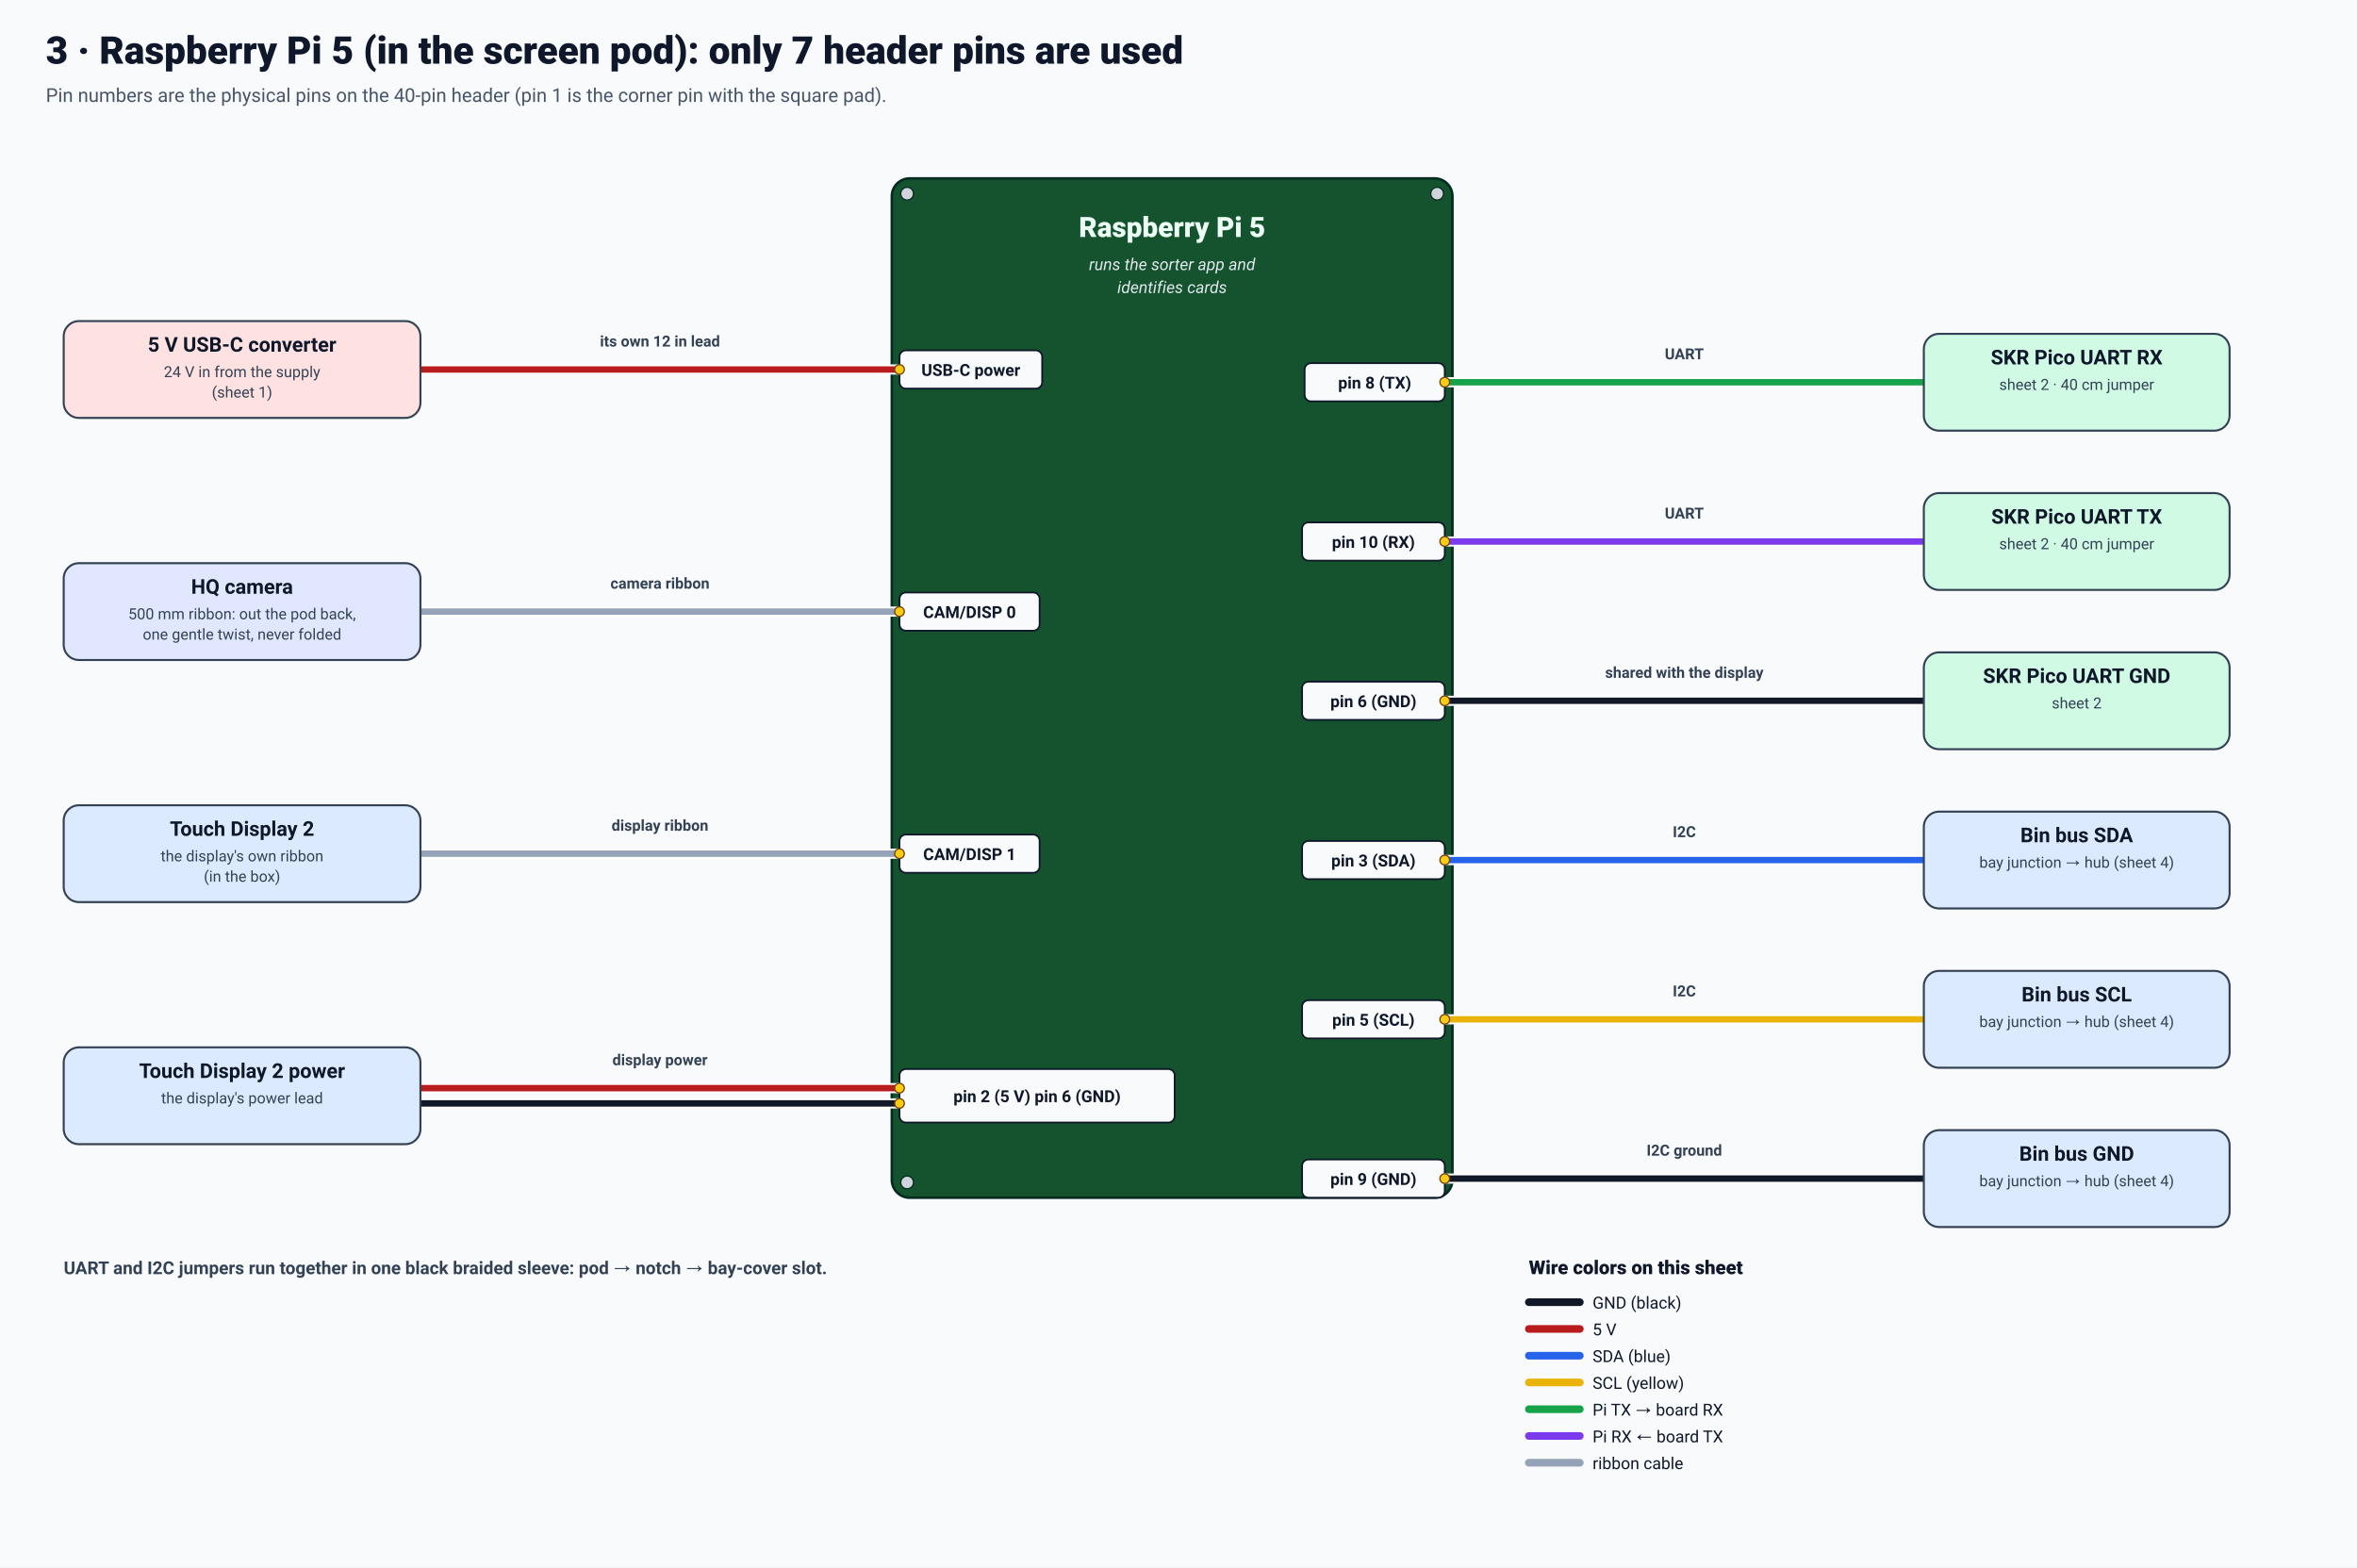
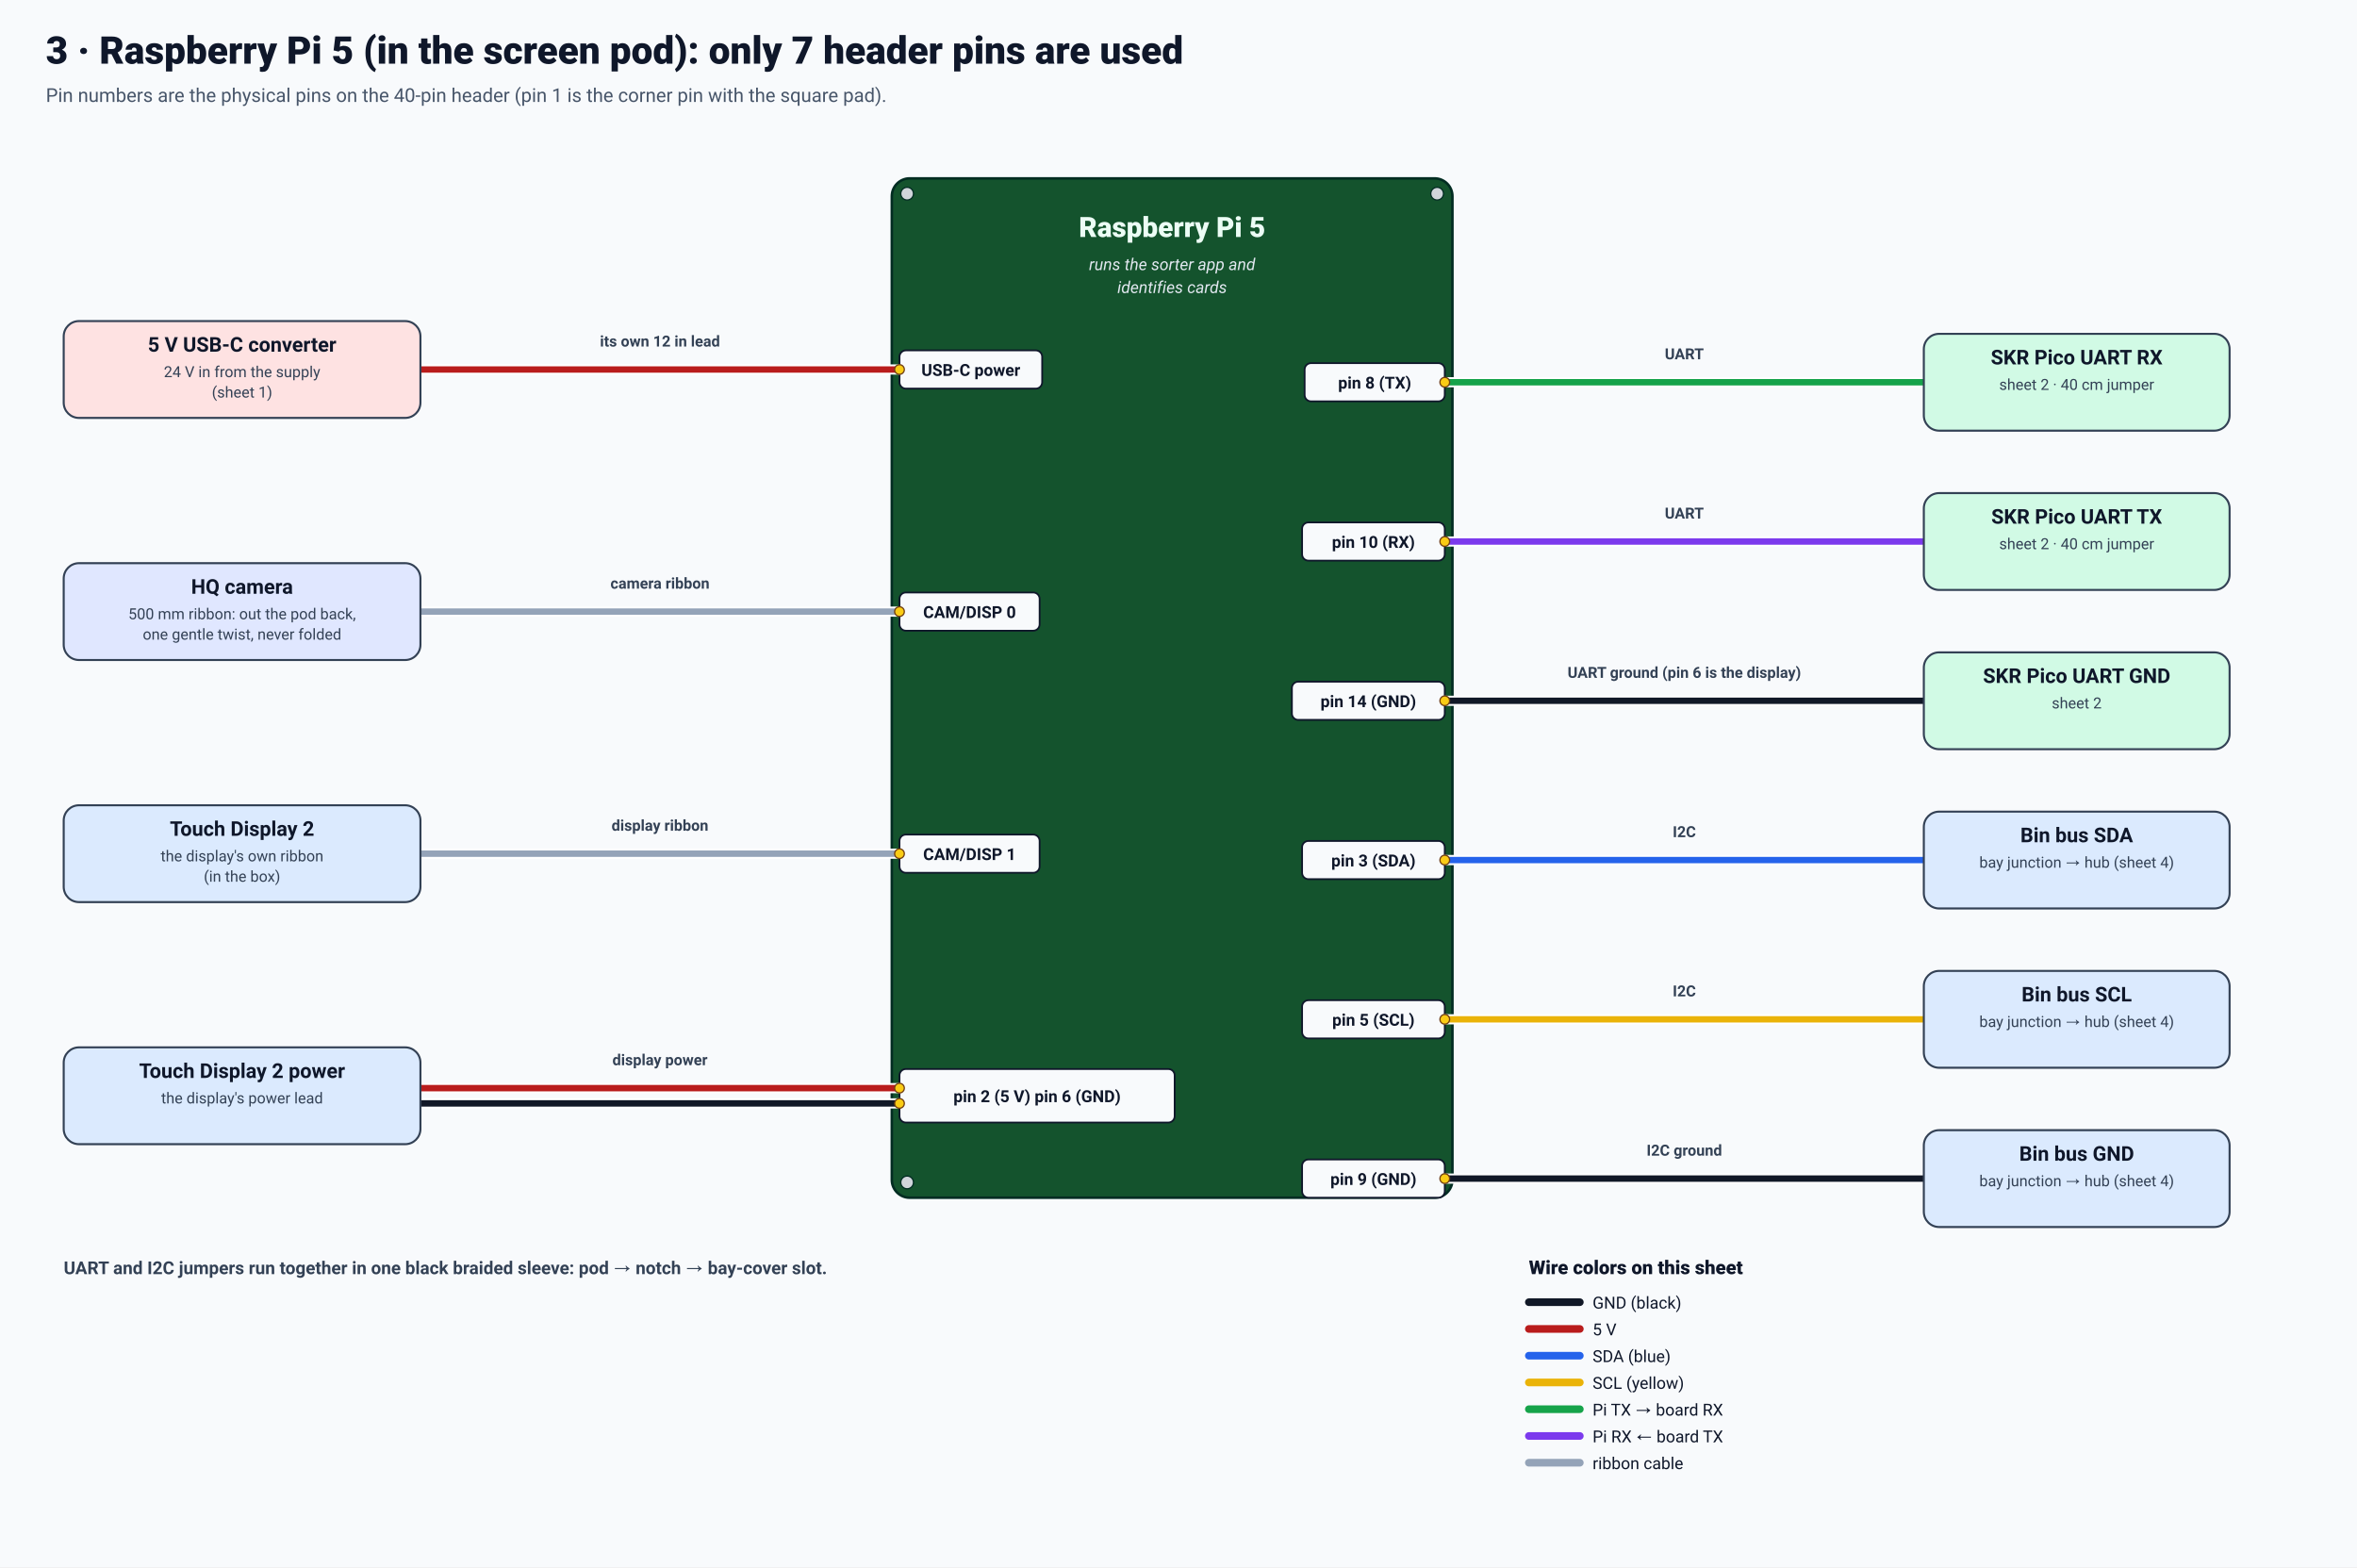
<svg xmlns="http://www.w3.org/2000/svg" width="1850" height="1230" viewBox="0 0 1850 1230" font-family="Segoe UI, Roboto, Helvetica, Arial, sans-serif">
  <rect width="1850" height="1230" fill="#f8fafc" />
  <text x="36.0" y="50.0" font-size="30" font-weight="800" fill="#0f172a" text-anchor="start">3 · Raspberry Pi 5 (in the screen pod): only 7 header pins are used</text>
  <text x="36.0" y="80.0" font-size="15" font-weight="400" fill="#475569" text-anchor="start">Pin numbers are the physical pins on the 40-pin header (pin 1 is the corner pin with the square pad).</text>
  <rect x="700" y="140" width="440" height="800" rx="14" fill="#14532d" stroke="#022c22" stroke-width="2" />
  <circle cx="712" cy="152" r="5" fill="#d1d5db" stroke="#022c22" />
  <circle cx="1128" cy="152" r="5" fill="#d1d5db" stroke="#022c22" />
  <circle cx="712" cy="928" r="5" fill="#d1d5db" stroke="#022c22" />
  <circle cx="1128" cy="928" r="5" fill="#d1d5db" stroke="#022c22" />
  <text x="920.0" y="186.0" font-size="22" font-weight="800" fill="#ecfdf5" text-anchor="middle">Raspberry Pi 5</text>
  <text x="920.0" y="212.0" font-size="13" font-weight="400" fill="#e2e8f0" text-anchor="middle" font-style="italic">runs the sorter app and</text>
  <text x="920.0" y="230.0" font-size="13" font-weight="400" fill="#e2e8f0" text-anchor="middle" font-style="italic">identifies cards</text>
  <rect x="706" y="275.0" width="112.0" height="30" rx="5" fill="#f8fafc" stroke="#0f172a" stroke-width="1.4" />
  <text x="762.0" y="295.0" font-size="13" font-weight="700" fill="#0f172a" text-anchor="middle">USB-C power</text>
  <path d="M706,290.0 L330,290.0" stroke="#fff" stroke-width="8" stroke-linecap="round" />
  <path d="M706,290.0 L330,290.0" stroke="#b91c1c" stroke-width="5" stroke-linecap="round" />
  <circle cx="706" cy="290.0" r="3.8" fill="#facc15" stroke="#713f12" />
  <text x="518.0" y="272.0" font-size="12" font-weight="600" fill="#334155" text-anchor="middle">its own 12 in lead</text>
  <rect x="50" y="252" width="280" height="76" rx="12" fill="#fee2e2" stroke="#334155" stroke-width="1.6" />
  <text x="190.0" y="276.0" font-size="16" font-weight="700" fill="#0f172a" text-anchor="middle">5 V USB-C converter</text>
  <text x="190.0" y="296.0" font-size="12" font-weight="400" fill="#334155" text-anchor="middle">24 V in from the supply</text>
  <text x="190.0" y="312.0" font-size="12" font-weight="400" fill="#334155" text-anchor="middle">(sheet 1)</text>
  <rect x="706" y="465.0" width="110" height="30" rx="5" fill="#f8fafc" stroke="#0f172a" stroke-width="1.4" />
  <text x="761.0" y="485.0" font-size="13" font-weight="700" fill="#0f172a" text-anchor="middle">CAM/DISP 0</text>
  <path d="M706,480.0 L330,480.0" stroke="#fff" stroke-width="8" stroke-linecap="round" />
  <path d="M706,480.0 L330,480.0" stroke="#94a3b8" stroke-width="5" stroke-linecap="round" />
  <circle cx="706" cy="480.0" r="3.8" fill="#facc15" stroke="#713f12" />
  <text x="518.0" y="462.0" font-size="12" font-weight="600" fill="#334155" text-anchor="middle">camera ribbon</text>
  <rect x="50" y="442" width="280" height="76" rx="12" fill="#e0e7ff" stroke="#334155" stroke-width="1.6" />
  <text x="190.0" y="466.0" font-size="16" font-weight="700" fill="#0f172a" text-anchor="middle">HQ camera</text>
  <text x="190.0" y="486.0" font-size="12" font-weight="400" fill="#334155" text-anchor="middle">500 mm ribbon: out the pod back,</text>
  <text x="190.0" y="502.0" font-size="12" font-weight="400" fill="#334155" text-anchor="middle">one gentle twist, never folded</text>
  <rect x="706" y="655.0" width="110" height="30" rx="5" fill="#f8fafc" stroke="#0f172a" stroke-width="1.4" />
  <text x="761.0" y="675.0" font-size="13" font-weight="700" fill="#0f172a" text-anchor="middle">CAM/DISP 1</text>
  <path d="M706,670.0 L330,670.0" stroke="#fff" stroke-width="8" stroke-linecap="round" />
  <path d="M706,670.0 L330,670.0" stroke="#94a3b8" stroke-width="5" stroke-linecap="round" />
  <circle cx="706" cy="670.0" r="3.8" fill="#facc15" stroke="#713f12" />
  <text x="518.0" y="652.0" font-size="12" font-weight="600" fill="#334155" text-anchor="middle">display ribbon</text>
  <rect x="50" y="632" width="280" height="76" rx="12" fill="#dbeafe" stroke="#334155" stroke-width="1.6" />
  <text x="190.0" y="656.0" font-size="16" font-weight="700" fill="#0f172a" text-anchor="middle">Touch Display 2</text>
  <text x="190.0" y="676.0" font-size="12" font-weight="400" fill="#334155" text-anchor="middle">the display's own ribbon</text>
  <text x="190.0" y="692.0" font-size="12" font-weight="400" fill="#334155" text-anchor="middle">(in the box)</text>
  <rect x="706" y="839.0" width="216.0" height="42" rx="5" fill="#f8fafc" stroke="#0f172a" stroke-width="1.4" />
  <text x="814.0" y="865.0" font-size="13" font-weight="700" fill="#0f172a" text-anchor="middle">pin 2 (5 V)  pin 6 (GND)</text>
  <path d="M706,854.0 L330,854.0" stroke="#fff" stroke-width="8" stroke-linecap="round" />
  <path d="M706,854.0 L330,854.0" stroke="#b91c1c" stroke-width="5" stroke-linecap="round" />
  <circle cx="706" cy="854.0" r="3.8" fill="#facc15" stroke="#713f12" />
  <path d="M706,866.0 L330,866.0" stroke="#fff" stroke-width="8" stroke-linecap="round" />
  <path d="M706,866.0 L330,866.0" stroke="#111827" stroke-width="5" stroke-linecap="round" />
  <circle cx="706" cy="866.0" r="3.8" fill="#facc15" stroke="#713f12" />
  <text x="518.0" y="836.0" font-size="12" font-weight="600" fill="#334155" text-anchor="middle">display power</text>
  <rect x="50" y="822" width="280" height="76" rx="12" fill="#dbeafe" stroke="#334155" stroke-width="1.6" />
  <text x="190.0" y="846.0" font-size="16" font-weight="700" fill="#0f172a" text-anchor="middle">Touch Display 2 power</text>
  <text x="190.0" y="866.0" font-size="12" font-weight="400" fill="#334155" text-anchor="middle">the display's power lead</text>
  <rect x="1024" y="285.0" width="110" height="30" rx="5" fill="#f8fafc" stroke="#0f172a" stroke-width="1.4" />
  <text x="1079.0" y="305.0" font-size="13" font-weight="700" fill="#0f172a" text-anchor="middle">pin 8 (TX)</text>
  <path d="M1134,300.0 L1510,300.0" stroke="#fff" stroke-width="8" stroke-linecap="round" />
  <path d="M1134,300.0 L1510,300.0" stroke="#16a34a" stroke-width="5" stroke-linecap="round" />
  <circle cx="1134" cy="300.0" r="3.8" fill="#facc15" stroke="#713f12" />
  <text x="1322.0" y="282.0" font-size="12" font-weight="600" fill="#334155" text-anchor="middle">UART</text>
  <rect x="1510" y="262" width="240" height="76" rx="12" fill="#d1fae5" stroke="#334155" stroke-width="1.6" />
  <text x="1630.0" y="286.0" font-size="16" font-weight="700" fill="#0f172a" text-anchor="middle">SKR Pico UART RX</text>
  <text x="1630.0" y="306.0" font-size="12" font-weight="400" fill="#334155" text-anchor="middle">sheet 2 · 40 cm jumper</text>
  <rect x="1022.0" y="410.0" width="112.0" height="30" rx="5" fill="#f8fafc" stroke="#0f172a" stroke-width="1.4" />
  <text x="1078.0" y="430.0" font-size="13" font-weight="700" fill="#0f172a" text-anchor="middle">pin 10 (RX)</text>
  <path d="M1134.0,425.0 L1510,425.0" stroke="#fff" stroke-width="8" stroke-linecap="round" />
  <path d="M1134.0,425.0 L1510,425.0" stroke="#7c3aed" stroke-width="5" stroke-linecap="round" />
  <circle cx="1134.0" cy="425.0" r="3.8" fill="#facc15" stroke="#713f12" />
  <text x="1322.0" y="407.0" font-size="12" font-weight="600" fill="#334155" text-anchor="middle">UART</text>
  <rect x="1510" y="387" width="240" height="76" rx="12" fill="#d1fae5" stroke="#334155" stroke-width="1.6" />
  <text x="1630.0" y="411.0" font-size="16" font-weight="700" fill="#0f172a" text-anchor="middle">SKR Pico UART TX</text>
  <text x="1630.0" y="431.0" font-size="12" font-weight="400" fill="#334155" text-anchor="middle">sheet 2 · 40 cm jumper</text>
-   <rect x="1022.0" y="535.0" width="112.0" height="30" rx="5" fill="#f8fafc" stroke="#0f172a" stroke-width="1.4" />
-   <text x="1078.0" y="555.0" font-size="13" font-weight="700" fill="#0f172a" text-anchor="middle">pin 6 (GND)</text>
+   <rect x="1014.0" y="535.0" width="120.0" height="30" rx="5" fill="#f8fafc" stroke="#0f172a" stroke-width="1.4" />
+   <text x="1074.0" y="555.0" font-size="13" font-weight="700" fill="#0f172a" text-anchor="middle">pin 14 (GND)</text>
  <path d="M1134.0,550.0 L1510,550.0" stroke="#fff" stroke-width="8" stroke-linecap="round" />
  <path d="M1134.0,550.0 L1510,550.0" stroke="#111827" stroke-width="5" stroke-linecap="round" />
  <circle cx="1134.0" cy="550.0" r="3.8" fill="#facc15" stroke="#713f12" />
-   <text x="1322.0" y="532.0" font-size="12" font-weight="600" fill="#334155" text-anchor="middle">shared with the display</text>
+   <text x="1322.0" y="532.0" font-size="12" font-weight="600" fill="#334155" text-anchor="middle">UART ground (pin 6 is the display)</text>
  <rect x="1510" y="512" width="240" height="76" rx="12" fill="#d1fae5" stroke="#334155" stroke-width="1.6" />
  <text x="1630.0" y="536.0" font-size="16" font-weight="700" fill="#0f172a" text-anchor="middle">SKR Pico UART GND</text>
  <text x="1630.0" y="556.0" font-size="12" font-weight="400" fill="#334155" text-anchor="middle">sheet 2</text>
  <rect x="1022.0" y="660.0" width="112.0" height="30" rx="5" fill="#f8fafc" stroke="#0f172a" stroke-width="1.4" />
  <text x="1078.0" y="680.0" font-size="13" font-weight="700" fill="#0f172a" text-anchor="middle">pin 3 (SDA)</text>
  <path d="M1134.0,675.0 L1510,675.0" stroke="#fff" stroke-width="8" stroke-linecap="round" />
  <path d="M1134.0,675.0 L1510,675.0" stroke="#2563eb" stroke-width="5" stroke-linecap="round" />
  <circle cx="1134.0" cy="675.0" r="3.8" fill="#facc15" stroke="#713f12" />
  <text x="1322.0" y="657.0" font-size="12" font-weight="600" fill="#334155" text-anchor="middle">I2C</text>
  <rect x="1510" y="637" width="240" height="76" rx="12" fill="#dbeafe" stroke="#334155" stroke-width="1.6" />
  <text x="1630.0" y="661.0" font-size="16" font-weight="700" fill="#0f172a" text-anchor="middle">Bin bus SDA</text>
  <text x="1630.0" y="681.0" font-size="12" font-weight="400" fill="#334155" text-anchor="middle">bay junction → hub (sheet 4)</text>
  <rect x="1022.0" y="785.0" width="112.0" height="30" rx="5" fill="#f8fafc" stroke="#0f172a" stroke-width="1.4" />
  <text x="1078.0" y="805.0" font-size="13" font-weight="700" fill="#0f172a" text-anchor="middle">pin 5 (SCL)</text>
  <path d="M1134.0,800.0 L1510,800.0" stroke="#fff" stroke-width="8" stroke-linecap="round" />
  <path d="M1134.0,800.0 L1510,800.0" stroke="#eab308" stroke-width="5" stroke-linecap="round" />
  <circle cx="1134.0" cy="800.0" r="3.8" fill="#facc15" stroke="#713f12" />
  <text x="1322.0" y="782.0" font-size="12" font-weight="600" fill="#334155" text-anchor="middle">I2C</text>
  <rect x="1510" y="762" width="240" height="76" rx="12" fill="#dbeafe" stroke="#334155" stroke-width="1.6" />
  <text x="1630.0" y="786.0" font-size="16" font-weight="700" fill="#0f172a" text-anchor="middle">Bin bus SCL</text>
  <text x="1630.0" y="806.0" font-size="12" font-weight="400" fill="#334155" text-anchor="middle">bay junction → hub (sheet 4)</text>
  <rect x="1022.0" y="910.0" width="112.0" height="30" rx="5" fill="#f8fafc" stroke="#0f172a" stroke-width="1.4" />
  <text x="1078.0" y="930.0" font-size="13" font-weight="700" fill="#0f172a" text-anchor="middle">pin 9 (GND)</text>
  <path d="M1134.0,925.0 L1510,925.0" stroke="#fff" stroke-width="8" stroke-linecap="round" />
  <path d="M1134.0,925.0 L1510,925.0" stroke="#111827" stroke-width="5" stroke-linecap="round" />
  <circle cx="1134.0" cy="925.0" r="3.8" fill="#facc15" stroke="#713f12" />
  <text x="1322.0" y="907.0" font-size="12" font-weight="600" fill="#334155" text-anchor="middle">I2C ground</text>
  <rect x="1510" y="887" width="240" height="76" rx="12" fill="#dbeafe" stroke="#334155" stroke-width="1.6" />
  <text x="1630.0" y="911.0" font-size="16" font-weight="700" fill="#0f172a" text-anchor="middle">Bin bus GND</text>
  <text x="1630.0" y="931.0" font-size="12" font-weight="400" fill="#334155" text-anchor="middle">bay junction → hub (sheet 4)</text>
  <text x="50.0" y="1000.0" font-size="14" font-weight="600" fill="#334155" text-anchor="start">UART and I2C jumpers run together in one black braided sleeve: pod → notch → bay-cover slot.</text>
  <text x="1200.0" y="1000.0" font-size="15" font-weight="800" fill="#0f172a" text-anchor="start">Wire colors on this sheet</text>
  <path d="M1200,1022 L1240,1022" stroke="#111827" stroke-width="6" stroke-linecap="round" />
  <text x="1250.0" y="1027.0" font-size="13" font-weight="400" fill="#0f172a" text-anchor="start">GND (black)</text>
  <path d="M1200,1043 L1240,1043" stroke="#b91c1c" stroke-width="6" stroke-linecap="round" />
  <text x="1250.0" y="1048.0" font-size="13" font-weight="400" fill="#0f172a" text-anchor="start">5 V</text>
  <path d="M1200,1064 L1240,1064" stroke="#2563eb" stroke-width="6" stroke-linecap="round" />
  <text x="1250.0" y="1069.0" font-size="13" font-weight="400" fill="#0f172a" text-anchor="start">SDA (blue)</text>
  <path d="M1200,1085 L1240,1085" stroke="#eab308" stroke-width="6" stroke-linecap="round" />
  <text x="1250.0" y="1090.0" font-size="13" font-weight="400" fill="#0f172a" text-anchor="start">SCL (yellow)</text>
  <path d="M1200,1106 L1240,1106" stroke="#16a34a" stroke-width="6" stroke-linecap="round" />
  <text x="1250.0" y="1111.0" font-size="13" font-weight="400" fill="#0f172a" text-anchor="start">Pi TX → board RX</text>
  <path d="M1200,1127 L1240,1127" stroke="#7c3aed" stroke-width="6" stroke-linecap="round" />
  <text x="1250.0" y="1132.0" font-size="13" font-weight="400" fill="#0f172a" text-anchor="start">Pi RX ← board TX</text>
  <path d="M1200,1148 L1240,1148" stroke="#94a3b8" stroke-width="6" stroke-linecap="round" />
  <text x="1250.0" y="1153.0" font-size="13" font-weight="400" fill="#0f172a" text-anchor="start">ribbon cable</text>
</svg>
